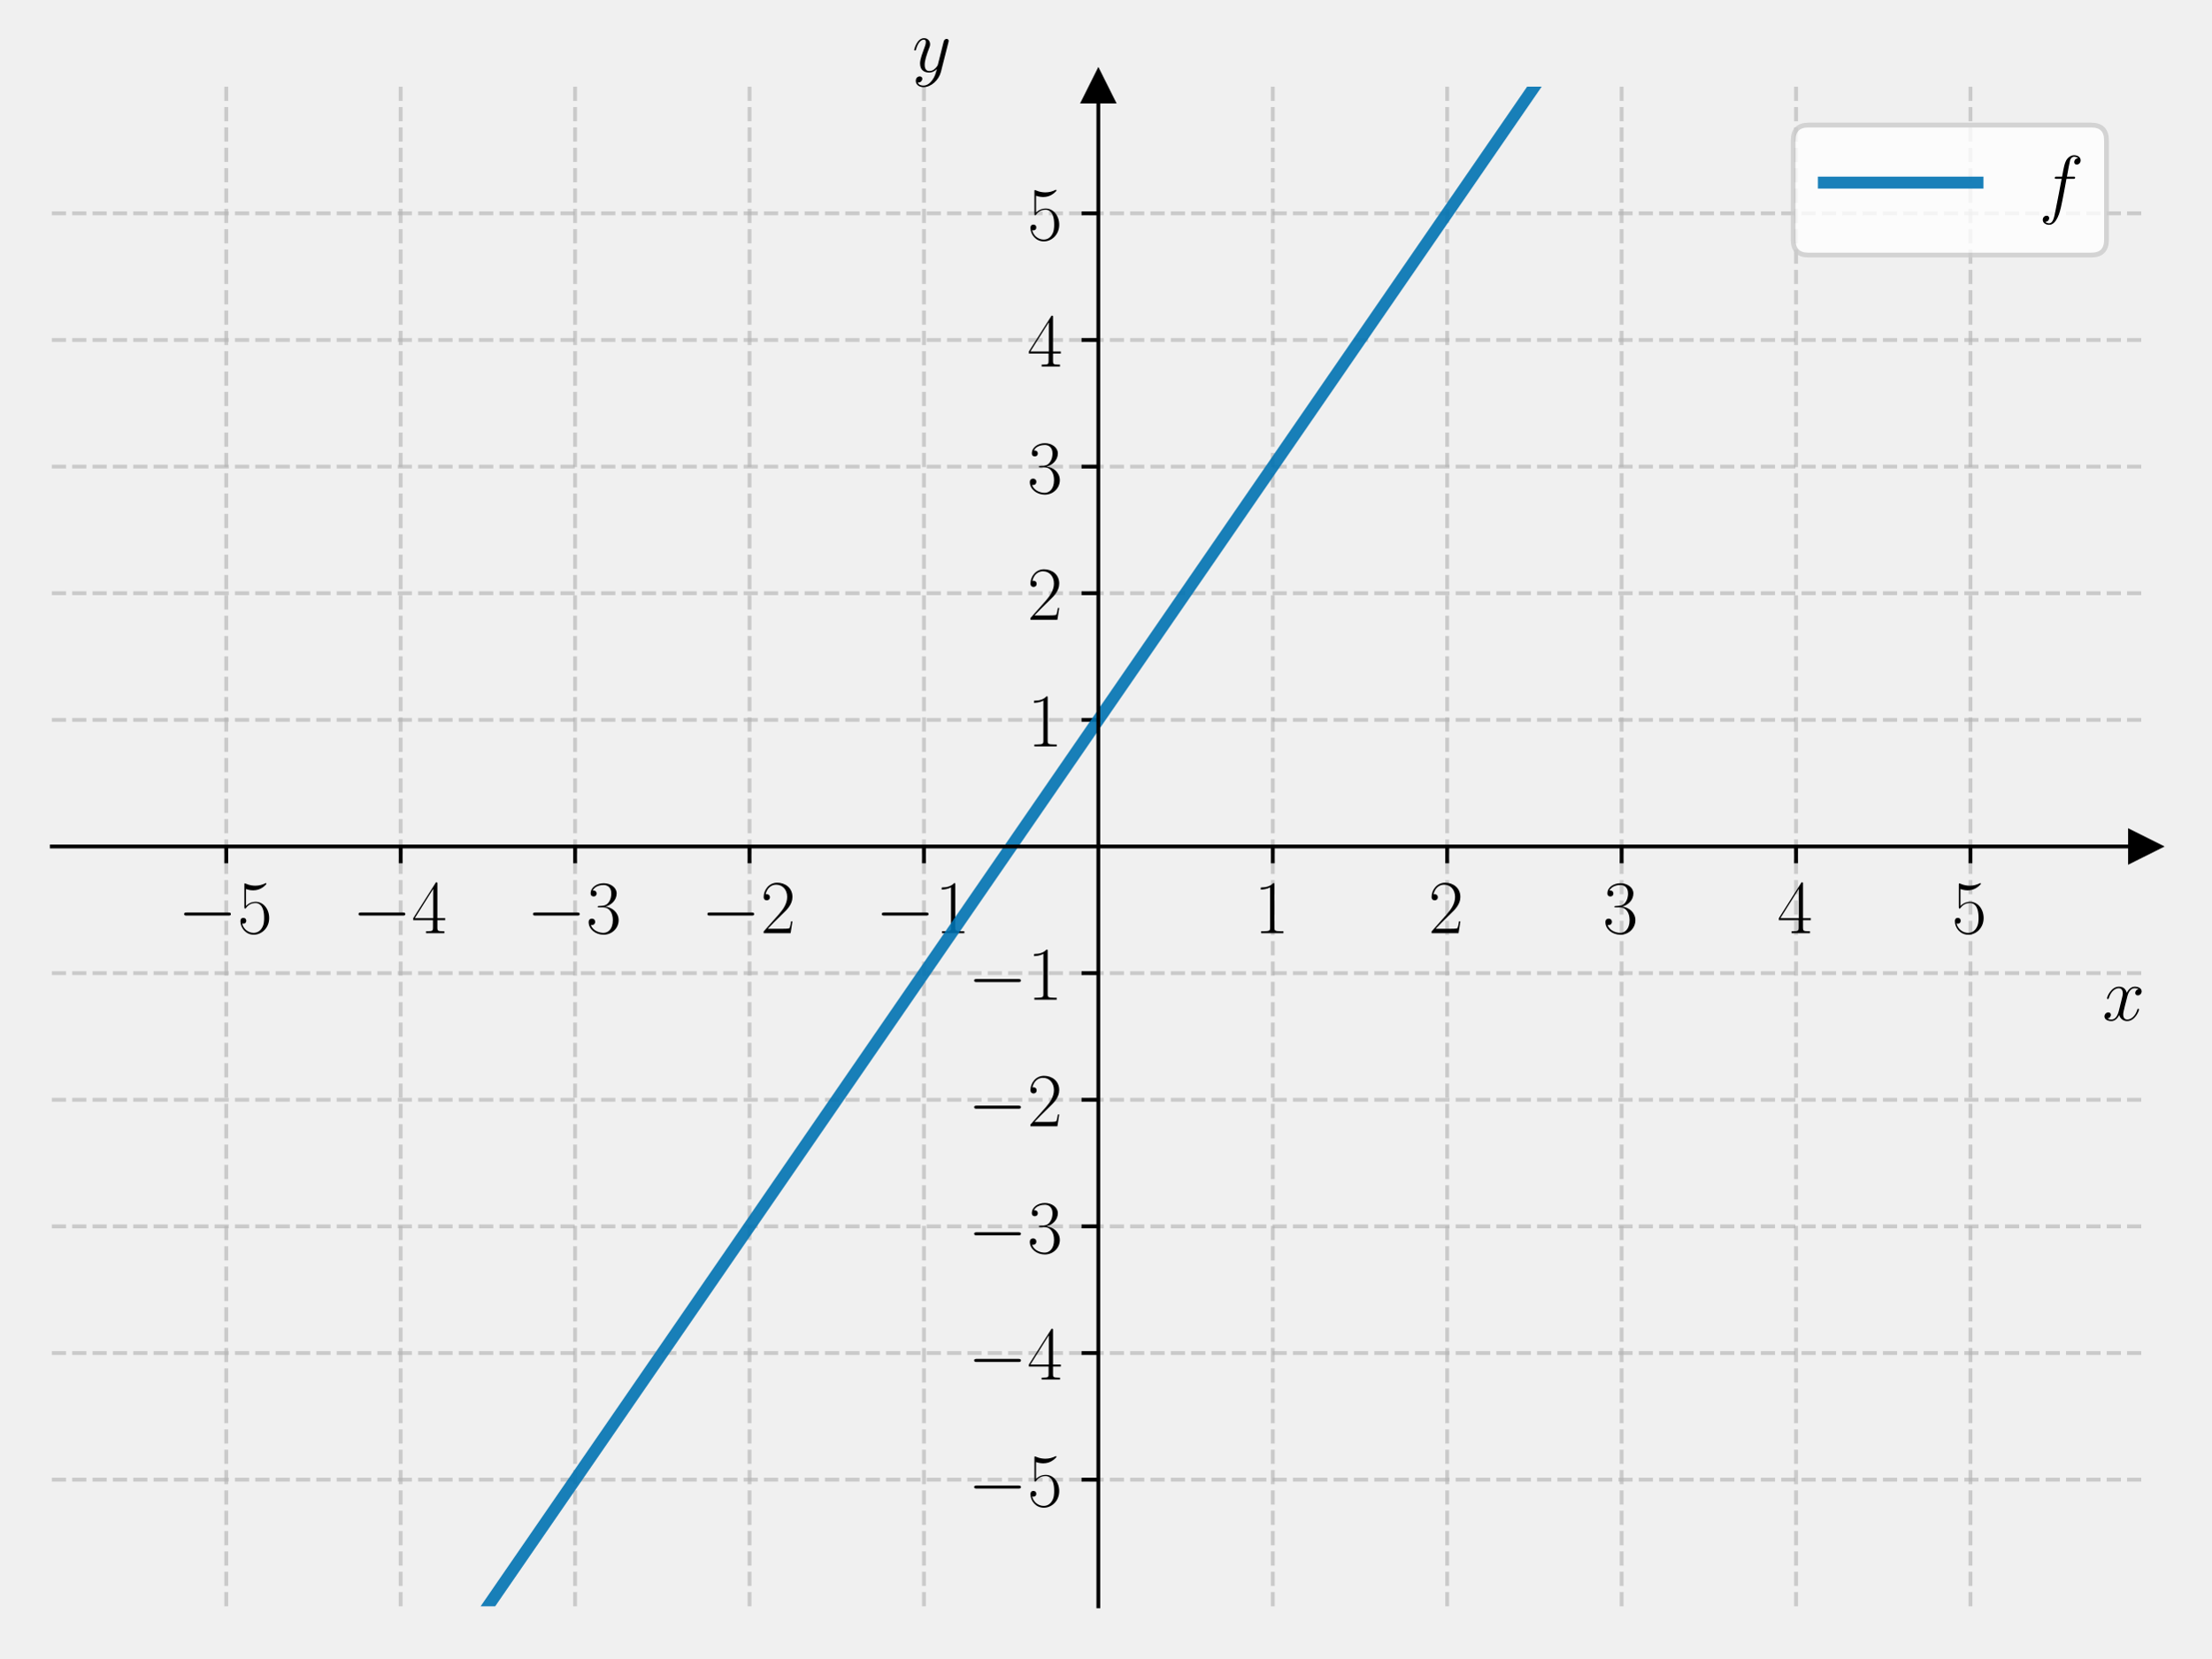
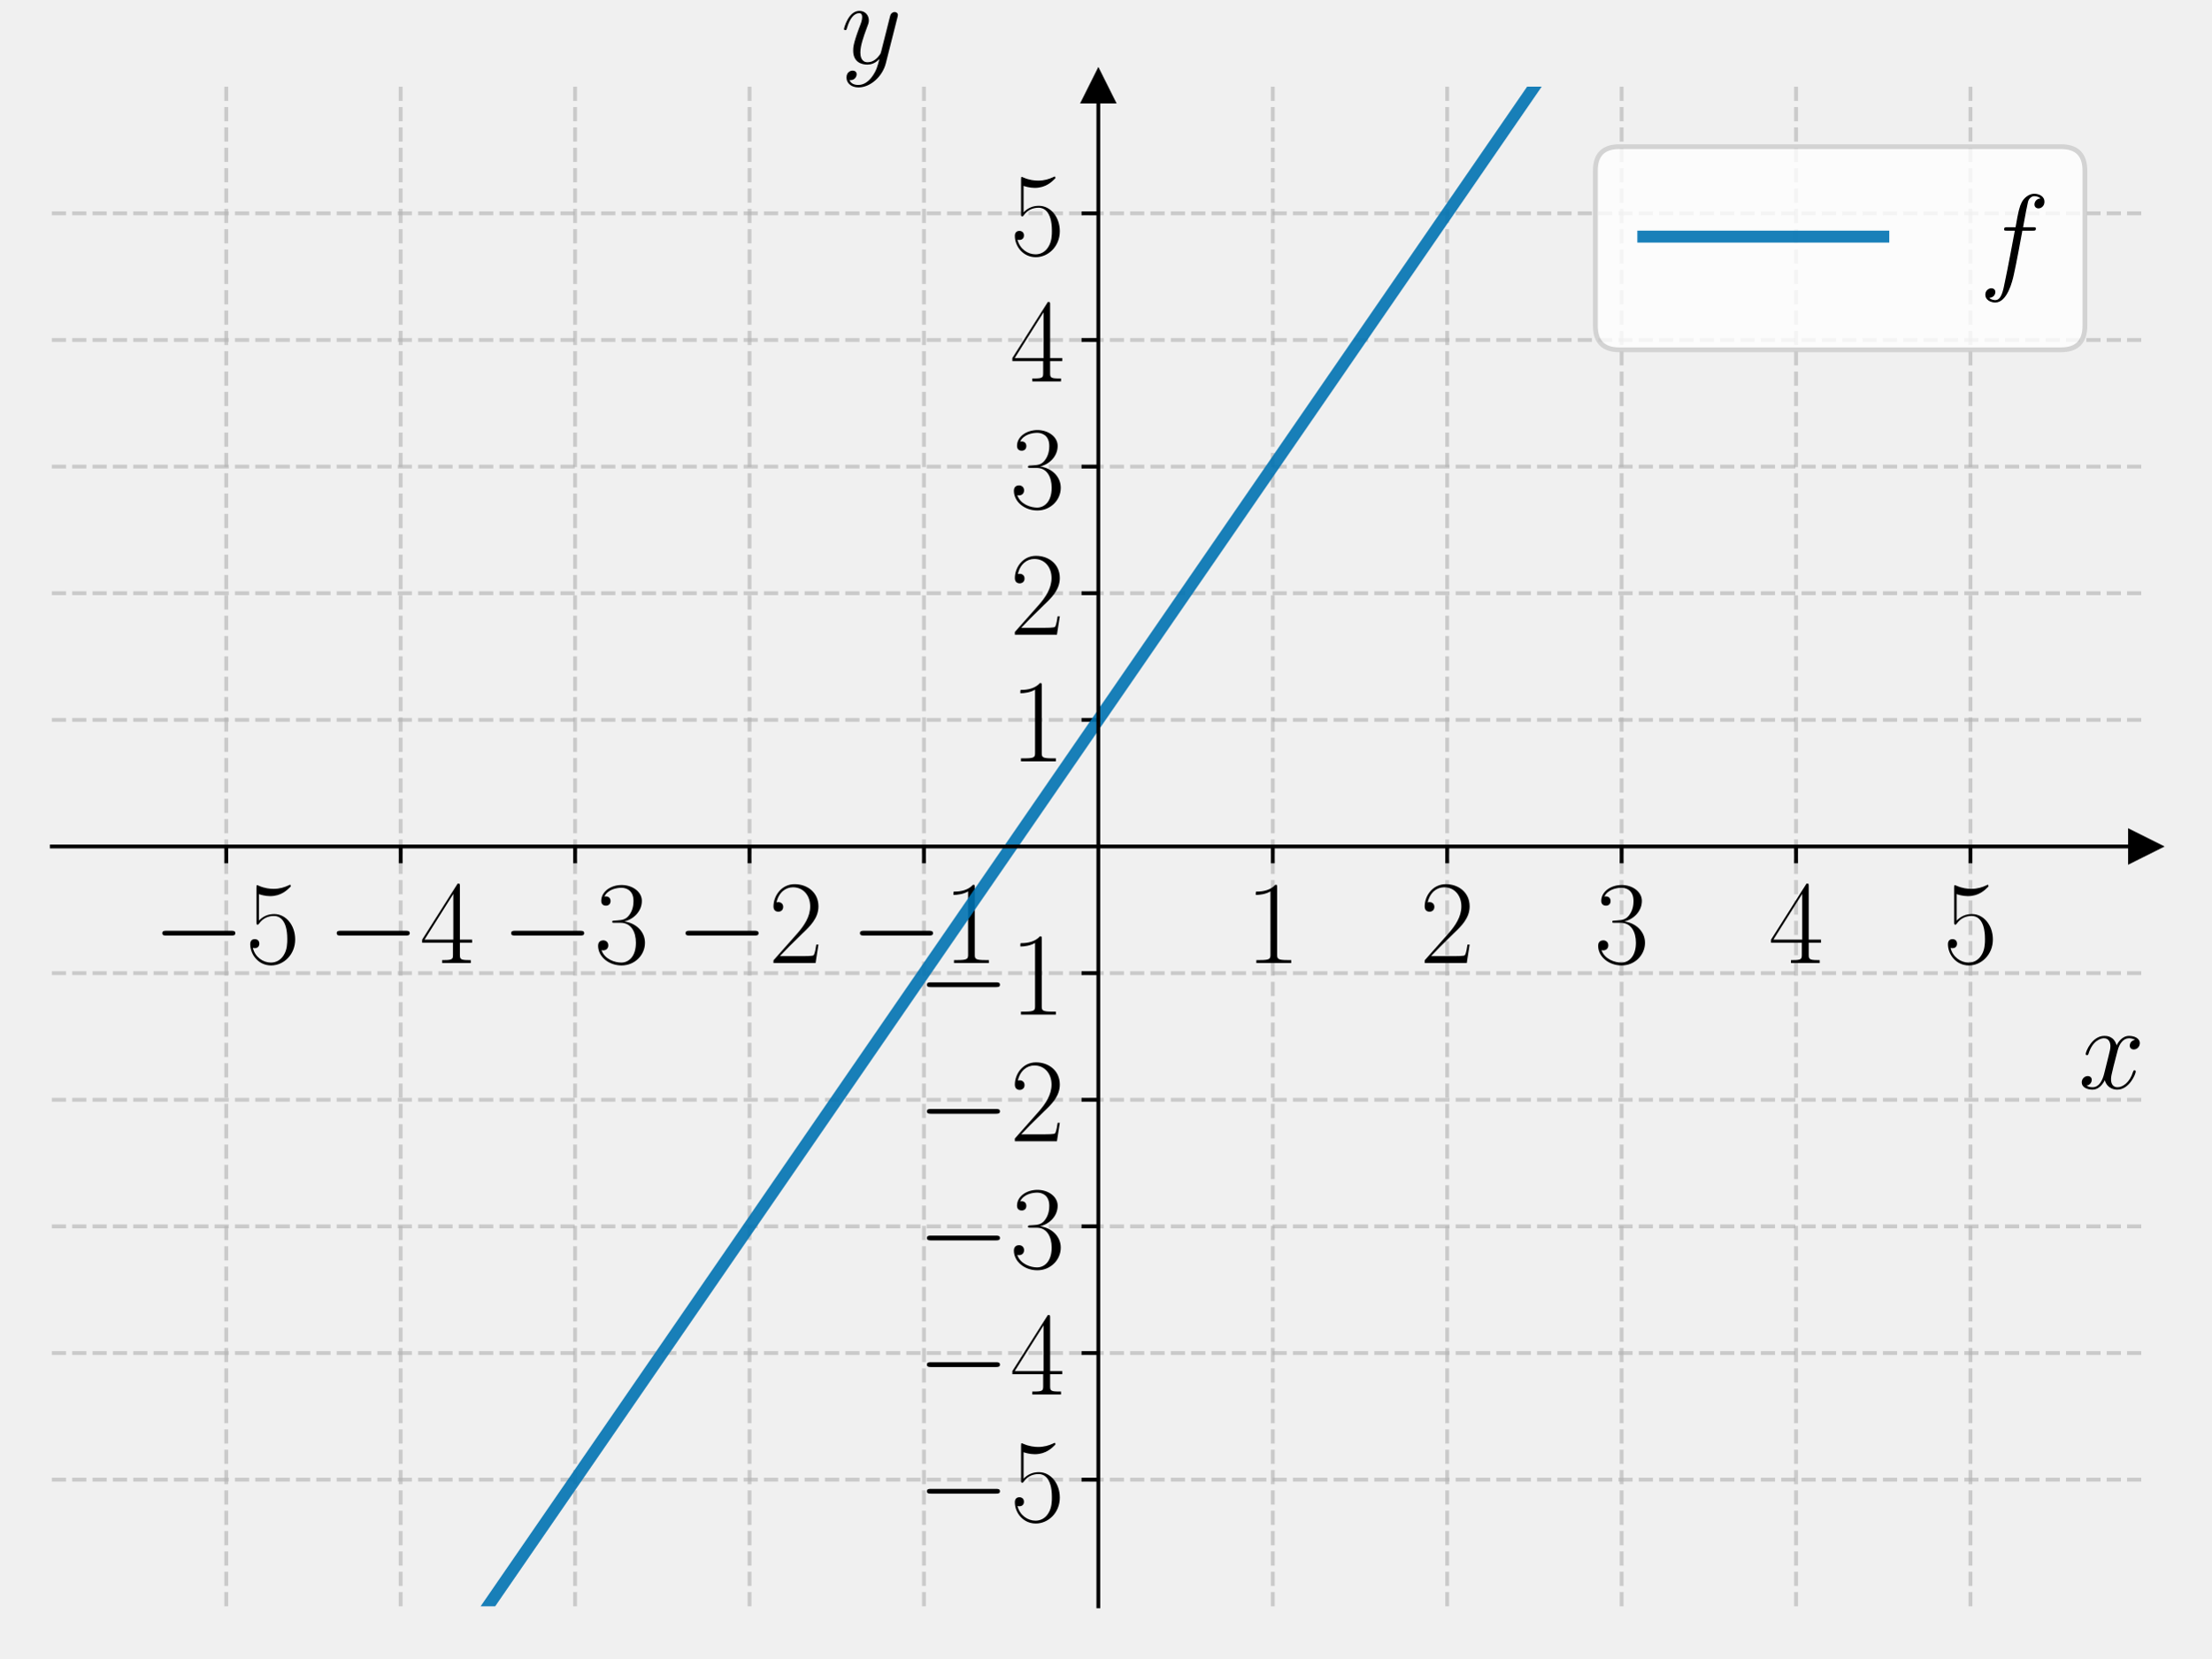
<svg xmlns="http://www.w3.org/2000/svg" xmlns:xlink="http://www.w3.org/1999/xlink" width="460.8pt" height="345.6pt" viewBox="0 0 460.8 345.6" version="1.1">
  <defs>
    <style type="text/css">*{stroke-linejoin: round; stroke-linecap: butt}</style>
  </defs>
  <g id="figure_1">
    <g id="patch_1">
      <path d="M 0 345.6  L 460.8 345.6  L 460.8 0  L 0 0  L 0 345.6  z " style="fill: none" />
    </g>
    <g id="axes_1">
      <g id="patch_2">
        <path d="M 10.8 334.8  L 447 334.8  L 447 18.065  L 10.8 18.065  L 10.8 334.8  z " style="fill: none" />
      </g>
      <g id="matplotlib.axis_1">
        <g id="xtick_1">
          <g id="line2d_1">
-             <path d="M 47.15 334.8  L 47.15 18.065  " clip-path="url(#pc246bc292b)" style="fill: none; stroke-dasharray: 2.96,1.28; stroke-dashoffset: 0; stroke: #b0b0b0; stroke-opacity: 0.6; stroke-width: 0.8" />
+             <path d="M 47.15 334.8  L 47.15 18.065  " clip-path="url(#p1a44c1fbbe)" style="fill: none; stroke-dasharray: 2.96,1.28; stroke-dashoffset: 0; stroke: #b0b0b0; stroke-opacity: 0.6; stroke-width: 0.8" />
          </g>
          <g id="line2d_2">
            <defs>
-               <path id="m1e5e8ebcc5" d="M 0 0  L 0 3.5  " style="stroke: #000000; stroke-width: 0.8" />
+               <path id="m82f8dc9edc" d="M 0 0  L 0 3.5  " style="stroke: #000000; stroke-width: 0.8" />
            </defs>
            <g>
-               <use xlink:href="#m1e5e8ebcc5" x="47.15" y="176.432" style="stroke: #000000; stroke-width: 0.8" />
+               <use xlink:href="#m82f8dc9edc" x="47.15" y="176.432" style="stroke: #000000; stroke-width: 0.8" />
            </g>
          </g>
          <g id="text_1">
-             <g transform="translate(37.04901 194.5019) scale(0.16 -0.16)">
+             <g transform="translate(31.75276 200.7285) scale(0.25 -0.25)">
              <defs>
                <path id="CMSY10-0" d="M 4218 1472  C 4326 1472 4442 1472 4442 1600  C 4442 1728 4326 1728 4218 1728  L 755 1728  C 646 1728 531 1728 531 1600  C 531 1472 646 1472 755 1472  L 4218 1472  z " transform="scale(0.015625)" />
                <path id="CMR17-35" d="M 730 3692  C 794 3666 1056 3584 1325 3584  C 1920 3584 2246 3911 2432 4100  C 2432 4157 2432 4192 2394 4192  C 2387 4192 2374 4192 2323 4163  C 2099 4058 1837 3973 1517 3973  C 1325 3973 1037 3999 723 4139  C 653 4171 640 4171 634 4171  C 602 4171 595 4164 595 4037  L 595 2203  C 595 2089 595 2057 659 2057  C 691 2057 704 2070 736 2114  C 941 2401 1222 2522 1542 2522  C 1766 2522 2246 2382 2246 1289  C 2246 1085 2246 715 2054 421  C 1894 159 1645 25 1370 25  C 947 25 518 320 403 814  C 429 807 480 795 506 795  C 589 795 749 840 749 1038  C 749 1210 627 1280 506 1280  C 358 1280 262 1190 262 1011  C 262 454 704 -128 1382 -128  C 2042 -128 2669 440 2669 1264  C 2669 2030 2170 2624 1549 2624  C 1222 2624 947 2503 730 2274  L 730 3692  z " transform="scale(0.015625)" />
              </defs>
              <use xlink:href="#CMSY10-0" transform="scale(0.996264)" />
              <use xlink:href="#CMR17-35" transform="translate(77.48747 0) scale(0.996264)" />
            </g>
          </g>
        </g>
        <g id="xtick_2">
          <g id="line2d_3">
-             <path d="M 83.5 334.8  L 83.5 18.065  " clip-path="url(#pc246bc292b)" style="fill: none; stroke-dasharray: 2.96,1.28; stroke-dashoffset: 0; stroke: #b0b0b0; stroke-opacity: 0.6; stroke-width: 0.8" />
+             <path d="M 83.5 334.8  L 83.5 18.065  " clip-path="url(#p1a44c1fbbe)" style="fill: none; stroke-dasharray: 2.96,1.28; stroke-dashoffset: 0; stroke: #b0b0b0; stroke-opacity: 0.6; stroke-width: 0.8" />
          </g>
          <g id="line2d_4">
            <g>
-               <use xlink:href="#m1e5e8ebcc5" x="83.5" y="176.432" style="stroke: #000000; stroke-width: 0.8" />
+               <use xlink:href="#m82f8dc9edc" x="83.5" y="176.432" style="stroke: #000000; stroke-width: 0.8" />
            </g>
          </g>
          <g id="text_2">
-             <g transform="translate(73.39901 194.5019) scale(0.16 -0.16)">
+             <g transform="translate(68.10276 200.7285) scale(0.25 -0.25)">
              <defs>
                <path id="CMR17-34" d="M 2150 4122  C 2150 4256 2144 4256 2029 4256  L 128 1254  L 128 1088  L 1779 1088  L 1779 457  C 1779 224 1766 160 1318 160  L 1197 160  L 1197 0  C 1402 0 1747 0 1965 0  C 2182 0 2528 0 2733 0  L 2733 160  L 2611 160  C 2163 160 2150 224 2150 457  L 2150 1088  L 2803 1088  L 2803 1254  L 2150 1254  L 2150 4122  z M 1798 3703  L 1798 1254  L 256 1254  L 1798 3703  z " transform="scale(0.015625)" />
              </defs>
              <use xlink:href="#CMSY10-0" transform="scale(0.996264)" />
              <use xlink:href="#CMR17-34" transform="translate(77.48747 0) scale(0.996264)" />
            </g>
          </g>
        </g>
        <g id="xtick_3">
          <g id="line2d_5">
-             <path d="M 119.85 334.8  L 119.85 18.065  " clip-path="url(#pc246bc292b)" style="fill: none; stroke-dasharray: 2.96,1.28; stroke-dashoffset: 0; stroke: #b0b0b0; stroke-opacity: 0.6; stroke-width: 0.8" />
+             <path d="M 119.85 334.8  L 119.85 18.065  " clip-path="url(#p1a44c1fbbe)" style="fill: none; stroke-dasharray: 2.96,1.28; stroke-dashoffset: 0; stroke: #b0b0b0; stroke-opacity: 0.6; stroke-width: 0.8" />
          </g>
          <g id="line2d_6">
            <g>
-               <use xlink:href="#m1e5e8ebcc5" x="119.85" y="176.432" style="stroke: #000000; stroke-width: 0.8" />
+               <use xlink:href="#m82f8dc9edc" x="119.85" y="176.432" style="stroke: #000000; stroke-width: 0.8" />
            </g>
          </g>
          <g id="text_3">
-             <g transform="translate(109.749 194.5019) scale(0.16 -0.16)">
+             <g transform="translate(104.4528 200.7285) scale(0.25 -0.25)">
              <defs>
                <path id="CMR17-33" d="M 1414 2157  C 1984 2157 2234 1662 2234 1090  C 2234 320 1824 25 1453 25  C 1114 25 563 194 390 693  C 422 680 454 680 486 680  C 640 680 755 782 755 948  C 755 1133 614 1216 486 1216  C 378 1216 211 1165 211 926  C 211 335 787 -128 1466 -128  C 2176 -128 2720 430 2720 1085  C 2720 1707 2208 2157 1600 2227  C 2086 2328 2554 2756 2554 3329  C 2554 3820 2048 4179 1472 4179  C 890 4179 378 3829 378 3329  C 378 3110 544 3072 627 3072  C 762 3072 877 3155 877 3321  C 877 3486 762 3569 627 3569  C 602 3569 570 3569 544 3557  C 730 3959 1235 4032 1459 4032  C 1683 4032 2106 3925 2106 3320  C 2106 3143 2080 2828 1862 2550  C 1670 2304 1453 2304 1242 2284  C 1210 2284 1062 2269 1037 2269  C 992 2263 966 2257 966 2208  C 966 2163 973 2157 1101 2157  L 1414 2157  z " transform="scale(0.015625)" />
              </defs>
              <use xlink:href="#CMSY10-0" transform="scale(0.996264)" />
              <use xlink:href="#CMR17-33" transform="translate(77.48747 0) scale(0.996264)" />
            </g>
          </g>
        </g>
        <g id="xtick_4">
          <g id="line2d_7">
-             <path d="M 156.2 334.8  L 156.2 18.065  " clip-path="url(#pc246bc292b)" style="fill: none; stroke-dasharray: 2.96,1.28; stroke-dashoffset: 0; stroke: #b0b0b0; stroke-opacity: 0.6; stroke-width: 0.8" />
+             <path d="M 156.2 334.8  L 156.2 18.065  " clip-path="url(#p1a44c1fbbe)" style="fill: none; stroke-dasharray: 2.96,1.28; stroke-dashoffset: 0; stroke: #b0b0b0; stroke-opacity: 0.6; stroke-width: 0.8" />
          </g>
          <g id="line2d_8">
            <g>
-               <use xlink:href="#m1e5e8ebcc5" x="156.2" y="176.432" style="stroke: #000000; stroke-width: 0.8" />
+               <use xlink:href="#m82f8dc9edc" x="156.2" y="176.432" style="stroke: #000000; stroke-width: 0.8" />
            </g>
          </g>
          <g id="text_4">
-             <g transform="translate(146.099 194.5019) scale(0.16 -0.16)">
+             <g transform="translate(140.8028 200.7285) scale(0.25 -0.25)">
              <defs>
                <path id="CMR17-32" d="M 2669 989  L 2554 989  C 2490 536 2438 459 2413 420  C 2381 369 1920 369 1830 369  L 602 369  C 832 619 1280 1072 1824 1597  C 2214 1967 2669 2402 2669 3035  C 2669 3790 2067 4224 1395 4224  C 691 4224 262 3604 262 3030  C 262 2780 448 2748 525 2748  C 589 2748 781 2787 781 3010  C 781 3207 614 3264 525 3264  C 486 3264 448 3258 422 3245  C 544 3790 915 4058 1306 4058  C 1862 4058 2227 3617 2227 3035  C 2227 2479 1901 2000 1536 1584  L 262 146  L 262 0  L 2515 0  L 2669 989  z " transform="scale(0.015625)" />
              </defs>
              <use xlink:href="#CMSY10-0" transform="scale(0.996264)" />
              <use xlink:href="#CMR17-32" transform="translate(77.48747 0) scale(0.996264)" />
            </g>
          </g>
        </g>
        <g id="xtick_5">
          <g id="line2d_9">
-             <path d="M 192.55 334.8  L 192.55 18.065  " clip-path="url(#pc246bc292b)" style="fill: none; stroke-dasharray: 2.96,1.28; stroke-dashoffset: 0; stroke: #b0b0b0; stroke-opacity: 0.6; stroke-width: 0.8" />
+             <path d="M 192.55 334.8  L 192.55 18.065  " clip-path="url(#p1a44c1fbbe)" style="fill: none; stroke-dasharray: 2.96,1.28; stroke-dashoffset: 0; stroke: #b0b0b0; stroke-opacity: 0.6; stroke-width: 0.8" />
          </g>
          <g id="line2d_10">
            <g>
-               <use xlink:href="#m1e5e8ebcc5" x="192.55" y="176.432" style="stroke: #000000; stroke-width: 0.8" />
+               <use xlink:href="#m82f8dc9edc" x="192.55" y="176.432" style="stroke: #000000; stroke-width: 0.8" />
            </g>
          </g>
          <g id="text_5">
-             <g transform="translate(182.449 194.5019) scale(0.16 -0.16)">
+             <g transform="translate(177.1528 200.7285) scale(0.25 -0.25)">
              <defs>
                <path id="CMR17-31" d="M 1702 4058  C 1702 4192 1696 4192 1606 4192  C 1357 3916 979 3827 621 3827  C 602 3827 570 3827 563 3808  C 557 3795 557 3782 557 3648  C 755 3648 1088 3686 1344 3839  L 1344 461  C 1344 236 1331 160 781 160  L 589 160  L 589 0  C 896 0 1216 0 1523 0  C 1830 0 2150 0 2458 0  L 2458 160  L 2266 160  C 1715 160 1702 230 1702 458  L 1702 4058  z " transform="scale(0.015625)" />
              </defs>
              <use xlink:href="#CMSY10-0" transform="scale(0.996264)" />
              <use xlink:href="#CMR17-31" transform="translate(77.48747 0) scale(0.996264)" />
            </g>
          </g>
        </g>
        <g id="xtick_6">
          <g id="line2d_11">
-             <path d="M 265.25 334.8  L 265.25 18.065  " clip-path="url(#pc246bc292b)" style="fill: none; stroke-dasharray: 2.96,1.28; stroke-dashoffset: 0; stroke: #b0b0b0; stroke-opacity: 0.6; stroke-width: 0.8" />
+             <path d="M 265.25 334.8  L 265.25 18.065  " clip-path="url(#p1a44c1fbbe)" style="fill: none; stroke-dasharray: 2.96,1.28; stroke-dashoffset: 0; stroke: #b0b0b0; stroke-opacity: 0.6; stroke-width: 0.8" />
          </g>
          <g id="line2d_12">
            <g>
-               <use xlink:href="#m1e5e8ebcc5" x="265.25" y="176.432" style="stroke: #000000; stroke-width: 0.8" />
+               <use xlink:href="#m82f8dc9edc" x="265.25" y="176.432" style="stroke: #000000; stroke-width: 0.8" />
            </g>
          </g>
          <g id="text_6">
-             <g transform="translate(261.348 194.5019) scale(0.16 -0.16)">
+             <g transform="translate(259.5387 200.7285) scale(0.25 -0.25)">
              <use xlink:href="#CMR17-31" transform="scale(0.996264)" />
            </g>
          </g>
        </g>
        <g id="xtick_7">
          <g id="line2d_13">
-             <path d="M 301.6 334.8  L 301.6 18.065  " clip-path="url(#pc246bc292b)" style="fill: none; stroke-dasharray: 2.96,1.28; stroke-dashoffset: 0; stroke: #b0b0b0; stroke-opacity: 0.6; stroke-width: 0.8" />
+             <path d="M 301.6 334.8  L 301.6 18.065  " clip-path="url(#p1a44c1fbbe)" style="fill: none; stroke-dasharray: 2.96,1.28; stroke-dashoffset: 0; stroke: #b0b0b0; stroke-opacity: 0.6; stroke-width: 0.8" />
          </g>
          <g id="line2d_14">
            <g>
-               <use xlink:href="#m1e5e8ebcc5" x="301.6" y="176.432" style="stroke: #000000; stroke-width: 0.8" />
+               <use xlink:href="#m82f8dc9edc" x="301.6" y="176.432" style="stroke: #000000; stroke-width: 0.8" />
            </g>
          </g>
          <g id="text_7">
-             <g transform="translate(297.698 194.5019) scale(0.16 -0.16)">
+             <g transform="translate(295.8887 200.7285) scale(0.25 -0.25)">
              <use xlink:href="#CMR17-32" transform="scale(0.996264)" />
            </g>
          </g>
        </g>
        <g id="xtick_8">
          <g id="line2d_15">
-             <path d="M 337.95 334.8  L 337.95 18.065  " clip-path="url(#pc246bc292b)" style="fill: none; stroke-dasharray: 2.96,1.28; stroke-dashoffset: 0; stroke: #b0b0b0; stroke-opacity: 0.6; stroke-width: 0.8" />
+             <path d="M 337.95 334.8  L 337.95 18.065  " clip-path="url(#p1a44c1fbbe)" style="fill: none; stroke-dasharray: 2.96,1.28; stroke-dashoffset: 0; stroke: #b0b0b0; stroke-opacity: 0.6; stroke-width: 0.8" />
          </g>
          <g id="line2d_16">
            <g>
-               <use xlink:href="#m1e5e8ebcc5" x="337.95" y="176.432" style="stroke: #000000; stroke-width: 0.8" />
+               <use xlink:href="#m82f8dc9edc" x="337.95" y="176.432" style="stroke: #000000; stroke-width: 0.8" />
            </g>
          </g>
          <g id="text_8">
-             <g transform="translate(334.048 194.5019) scale(0.16 -0.16)">
+             <g transform="translate(332.2387 200.7285) scale(0.25 -0.25)">
              <use xlink:href="#CMR17-33" transform="scale(0.996264)" />
            </g>
          </g>
        </g>
        <g id="xtick_9">
          <g id="line2d_17">
-             <path d="M 374.3 334.8  L 374.3 18.065  " clip-path="url(#pc246bc292b)" style="fill: none; stroke-dasharray: 2.96,1.28; stroke-dashoffset: 0; stroke: #b0b0b0; stroke-opacity: 0.6; stroke-width: 0.8" />
+             <path d="M 374.3 334.8  L 374.3 18.065  " clip-path="url(#p1a44c1fbbe)" style="fill: none; stroke-dasharray: 2.96,1.28; stroke-dashoffset: 0; stroke: #b0b0b0; stroke-opacity: 0.6; stroke-width: 0.8" />
          </g>
          <g id="line2d_18">
            <g>
-               <use xlink:href="#m1e5e8ebcc5" x="374.3" y="176.432" style="stroke: #000000; stroke-width: 0.8" />
+               <use xlink:href="#m82f8dc9edc" x="374.3" y="176.432" style="stroke: #000000; stroke-width: 0.8" />
            </g>
          </g>
          <g id="text_9">
-             <g transform="translate(370.398 194.5019) scale(0.16 -0.16)">
+             <g transform="translate(368.5887 200.7285) scale(0.25 -0.25)">
              <use xlink:href="#CMR17-34" transform="scale(0.996264)" />
            </g>
          </g>
        </g>
        <g id="xtick_10">
          <g id="line2d_19">
-             <path d="M 410.65 334.8  L 410.65 18.065  " clip-path="url(#pc246bc292b)" style="fill: none; stroke-dasharray: 2.96,1.28; stroke-dashoffset: 0; stroke: #b0b0b0; stroke-opacity: 0.6; stroke-width: 0.8" />
+             <path d="M 410.65 334.8  L 410.65 18.065  " clip-path="url(#p1a44c1fbbe)" style="fill: none; stroke-dasharray: 2.96,1.28; stroke-dashoffset: 0; stroke: #b0b0b0; stroke-opacity: 0.6; stroke-width: 0.8" />
          </g>
          <g id="line2d_20">
            <g>
-               <use xlink:href="#m1e5e8ebcc5" x="410.65" y="176.432" style="stroke: #000000; stroke-width: 0.8" />
+               <use xlink:href="#m82f8dc9edc" x="410.65" y="176.432" style="stroke: #000000; stroke-width: 0.8" />
            </g>
          </g>
          <g id="text_10">
-             <g transform="translate(406.748 194.5019) scale(0.16 -0.16)">
+             <g transform="translate(404.9387 200.7285) scale(0.25 -0.25)">
              <use xlink:href="#CMR17-35" transform="scale(0.996264)" />
            </g>
          </g>
        </g>
        <g id="text_11">
-           <g transform="translate(438.1306 212.6709) scale(0.16 -0.16)">
+           <g transform="translate(433.1415 226.8693) scale(0.25 -0.25)">
            <defs>
              <path id="CMMI12-78" d="M 3034 2606  C 2829 2567 2752 2414 2752 2293  C 2752 2139 2874 2088 2963 2088  C 3155 2088 3290 2254 3290 2427  C 3290 2695 2982 2816 2714 2816  C 2323 2816 2106 2433 2048 2312  C 1901 2816 1504 2816 1389 2816  C 736 2816 390 1980 390 1839  C 390 1814 416 1782 461 1782  C 512 1782 525 1820 538 1846  C 755 2555 1184 2689 1370 2689  C 1658 2689 1715 2420 1715 2267  C 1715 2127 1677 1980 1600 1673  L 1382 798  C 1286 415 1101 64 762 64  C 730 64 570 64 435 147  C 666 192 717 383 717 460  C 717 588 621 664 499 664  C 346 664 179 530 179 326  C 179 57 480 -64 755 -64  C 1062 -64 1280 179 1414 441  C 1517 64 1837 -64 2074 -64  C 2726 -64 3072 773 3072 913  C 3072 945 3046 971 3008 971  C 2950 971 2944 939 2925 888  C 2752 326 2381 64 2093 64  C 1869 64 1747 230 1747 492  C 1747 632 1773 734 1875 1156  L 2099 2024  C 2195 2408 2413 2689 2707 2689  C 2720 2689 2899 2689 3034 2606  z " transform="scale(0.015625)" />
            </defs>
            <use xlink:href="#CMMI12-78" transform="scale(0.996264)" />
          </g>
        </g>
      </g>
      <g id="matplotlib.axis_2">
        <g id="ytick_1">
          <g id="line2d_21">
-             <path d="M 10.8 308.405  L 447 308.405  " clip-path="url(#pc246bc292b)" style="fill: none; stroke-dasharray: 2.96,1.28; stroke-dashoffset: 0; stroke: #b0b0b0; stroke-opacity: 0.6; stroke-width: 0.8" />
+             <path d="M 10.8 308.405  L 447 308.405  " clip-path="url(#p1a44c1fbbe)" style="fill: none; stroke-dasharray: 2.96,1.28; stroke-dashoffset: 0; stroke: #b0b0b0; stroke-opacity: 0.6; stroke-width: 0.8" />
          </g>
          <g id="line2d_22">
            <defs>
-               <path id="mf5f42b97ab" d="M 0 0  L -3.5 0  " style="stroke: #000000; stroke-width: 0.8" />
+               <path id="m57ad334eab" d="M 0 0  L -3.5 0  " style="stroke: #000000; stroke-width: 0.8" />
            </defs>
            <g>
-               <use xlink:href="#mf5f42b97ab" x="228.9" y="308.405" style="stroke: #000000; stroke-width: 0.8" />
+               <use xlink:href="#m57ad334eab" x="228.9" y="308.405" style="stroke: #000000; stroke-width: 0.8" />
            </g>
          </g>
          <g id="text_12">
-             <g transform="translate(201.698 313.9402) scale(0.16 -0.16)">
+             <g transform="translate(191.1055 317.0535) scale(0.25 -0.25)">
              <use xlink:href="#CMSY10-0" transform="scale(0.996264)" />
              <use xlink:href="#CMR17-35" transform="translate(77.48747 0) scale(0.996264)" />
            </g>
          </g>
        </g>
        <g id="ytick_2">
          <g id="line2d_23">
-             <path d="M 10.8 282.011  L 447 282.011  " clip-path="url(#pc246bc292b)" style="fill: none; stroke-dasharray: 2.96,1.28; stroke-dashoffset: 0; stroke: #b0b0b0; stroke-opacity: 0.6; stroke-width: 0.8" />
+             <path d="M 10.8 282.011  L 447 282.011  " clip-path="url(#p1a44c1fbbe)" style="fill: none; stroke-dasharray: 2.96,1.28; stroke-dashoffset: 0; stroke: #b0b0b0; stroke-opacity: 0.6; stroke-width: 0.8" />
          </g>
          <g id="line2d_24">
            <g>
-               <use xlink:href="#mf5f42b97ab" x="228.9" y="282.011" style="stroke: #000000; stroke-width: 0.8" />
+               <use xlink:href="#m57ad334eab" x="228.9" y="282.011" style="stroke: #000000; stroke-width: 0.8" />
            </g>
          </g>
          <g id="text_13">
-             <g transform="translate(201.698 287.5455) scale(0.16 -0.16)">
+             <g transform="translate(191.1055 290.6589) scale(0.25 -0.25)">
              <use xlink:href="#CMSY10-0" transform="scale(0.996264)" />
              <use xlink:href="#CMR17-34" transform="translate(77.48747 0) scale(0.996264)" />
            </g>
          </g>
        </g>
        <g id="ytick_3">
          <g id="line2d_25">
-             <path d="M 10.8 255.616  L 447 255.616  " clip-path="url(#pc246bc292b)" style="fill: none; stroke-dasharray: 2.96,1.28; stroke-dashoffset: 0; stroke: #b0b0b0; stroke-opacity: 0.6; stroke-width: 0.8" />
+             <path d="M 10.8 255.616  L 447 255.616  " clip-path="url(#p1a44c1fbbe)" style="fill: none; stroke-dasharray: 2.96,1.28; stroke-dashoffset: 0; stroke: #b0b0b0; stroke-opacity: 0.6; stroke-width: 0.8" />
          </g>
          <g id="line2d_26">
            <g>
-               <use xlink:href="#mf5f42b97ab" x="228.9" y="255.616" style="stroke: #000000; stroke-width: 0.8" />
+               <use xlink:href="#m57ad334eab" x="228.9" y="255.616" style="stroke: #000000; stroke-width: 0.8" />
            </g>
          </g>
          <g id="text_14">
-             <g transform="translate(201.698 261.1509) scale(0.16 -0.16)">
+             <g transform="translate(191.1055 264.2643) scale(0.25 -0.25)">
              <use xlink:href="#CMSY10-0" transform="scale(0.996264)" />
              <use xlink:href="#CMR17-33" transform="translate(77.48747 0) scale(0.996264)" />
            </g>
          </g>
        </g>
        <g id="ytick_4">
          <g id="line2d_27">
-             <path d="M 10.8 229.222  L 447 229.222  " clip-path="url(#pc246bc292b)" style="fill: none; stroke-dasharray: 2.96,1.28; stroke-dashoffset: 0; stroke: #b0b0b0; stroke-opacity: 0.6; stroke-width: 0.8" />
+             <path d="M 10.8 229.222  L 447 229.222  " clip-path="url(#p1a44c1fbbe)" style="fill: none; stroke-dasharray: 2.96,1.28; stroke-dashoffset: 0; stroke: #b0b0b0; stroke-opacity: 0.6; stroke-width: 0.8" />
          </g>
          <g id="line2d_28">
            <g>
-               <use xlink:href="#mf5f42b97ab" x="228.9" y="229.222" style="stroke: #000000; stroke-width: 0.8" />
+               <use xlink:href="#m57ad334eab" x="228.9" y="229.222" style="stroke: #000000; stroke-width: 0.8" />
            </g>
          </g>
          <g id="text_15">
-             <g transform="translate(201.698 234.7563) scale(0.16 -0.16)">
+             <g transform="translate(191.1055 237.8696) scale(0.25 -0.25)">
              <use xlink:href="#CMSY10-0" transform="scale(0.996264)" />
              <use xlink:href="#CMR17-32" transform="translate(77.48747 0) scale(0.996264)" />
            </g>
          </g>
        </g>
        <g id="ytick_5">
          <g id="line2d_29">
-             <path d="M 10.8 202.827  L 447 202.827  " clip-path="url(#pc246bc292b)" style="fill: none; stroke-dasharray: 2.96,1.28; stroke-dashoffset: 0; stroke: #b0b0b0; stroke-opacity: 0.6; stroke-width: 0.8" />
+             <path d="M 10.8 202.827  L 447 202.827  " clip-path="url(#p1a44c1fbbe)" style="fill: none; stroke-dasharray: 2.96,1.28; stroke-dashoffset: 0; stroke: #b0b0b0; stroke-opacity: 0.6; stroke-width: 0.8" />
          </g>
          <g id="line2d_30">
            <g>
-               <use xlink:href="#mf5f42b97ab" x="228.9" y="202.827" style="stroke: #000000; stroke-width: 0.8" />
+               <use xlink:href="#m57ad334eab" x="228.9" y="202.827" style="stroke: #000000; stroke-width: 0.8" />
            </g>
          </g>
          <g id="text_16">
-             <g transform="translate(201.698 208.3617) scale(0.16 -0.16)">
+             <g transform="translate(191.1055 211.475) scale(0.25 -0.25)">
              <use xlink:href="#CMSY10-0" transform="scale(0.996264)" />
              <use xlink:href="#CMR17-31" transform="translate(77.48747 0) scale(0.996264)" />
            </g>
          </g>
        </g>
        <g id="ytick_6">
          <g id="line2d_31">
-             <path d="M 10.8 150.038  L 447 150.038  " clip-path="url(#pc246bc292b)" style="fill: none; stroke-dasharray: 2.96,1.28; stroke-dashoffset: 0; stroke: #b0b0b0; stroke-opacity: 0.6; stroke-width: 0.8" />
+             <path d="M 10.8 150.038  L 447 150.038  " clip-path="url(#p1a44c1fbbe)" style="fill: none; stroke-dasharray: 2.96,1.28; stroke-dashoffset: 0; stroke: #b0b0b0; stroke-opacity: 0.6; stroke-width: 0.8" />
          </g>
          <g id="line2d_32">
            <g>
-               <use xlink:href="#mf5f42b97ab" x="228.9" y="150.038" style="stroke: #000000; stroke-width: 0.8" />
+               <use xlink:href="#m57ad334eab" x="228.9" y="150.038" style="stroke: #000000; stroke-width: 0.8" />
            </g>
          </g>
          <g id="text_17">
-             <g transform="translate(214.096 155.5724) scale(0.16 -0.16)">
+             <g transform="translate(210.4774 158.6858) scale(0.25 -0.25)">
              <use xlink:href="#CMR17-31" transform="scale(0.996264)" />
            </g>
          </g>
        </g>
        <g id="ytick_7">
          <g id="line2d_33">
-             <path d="M 10.8 123.643  L 447 123.643  " clip-path="url(#pc246bc292b)" style="fill: none; stroke-dasharray: 2.96,1.28; stroke-dashoffset: 0; stroke: #b0b0b0; stroke-opacity: 0.6; stroke-width: 0.8" />
+             <path d="M 10.8 123.643  L 447 123.643  " clip-path="url(#p1a44c1fbbe)" style="fill: none; stroke-dasharray: 2.96,1.28; stroke-dashoffset: 0; stroke: #b0b0b0; stroke-opacity: 0.6; stroke-width: 0.8" />
          </g>
          <g id="line2d_34">
            <g>
-               <use xlink:href="#mf5f42b97ab" x="228.9" y="123.643" style="stroke: #000000; stroke-width: 0.8" />
+               <use xlink:href="#m57ad334eab" x="228.9" y="123.643" style="stroke: #000000; stroke-width: 0.8" />
            </g>
          </g>
          <g id="text_18">
-             <g transform="translate(214.096 129.1778) scale(0.16 -0.16)">
+             <g transform="translate(210.4774 132.2911) scale(0.25 -0.25)">
              <use xlink:href="#CMR17-32" transform="scale(0.996264)" />
            </g>
          </g>
        </g>
        <g id="ytick_8">
          <g id="line2d_35">
-             <path d="M 10.8 97.248  L 447 97.248  " clip-path="url(#pc246bc292b)" style="fill: none; stroke-dasharray: 2.96,1.28; stroke-dashoffset: 0; stroke: #b0b0b0; stroke-opacity: 0.6; stroke-width: 0.8" />
+             <path d="M 10.8 97.248  L 447 97.248  " clip-path="url(#p1a44c1fbbe)" style="fill: none; stroke-dasharray: 2.96,1.28; stroke-dashoffset: 0; stroke: #b0b0b0; stroke-opacity: 0.6; stroke-width: 0.8" />
          </g>
          <g id="line2d_36">
            <g>
-               <use xlink:href="#mf5f42b97ab" x="228.9" y="97.248" style="stroke: #000000; stroke-width: 0.8" />
+               <use xlink:href="#m57ad334eab" x="228.9" y="97.248" style="stroke: #000000; stroke-width: 0.8" />
            </g>
          </g>
          <g id="text_19">
-             <g transform="translate(214.096 102.7832) scale(0.16 -0.16)">
+             <g transform="translate(210.4774 105.8965) scale(0.25 -0.25)">
              <use xlink:href="#CMR17-33" transform="scale(0.996264)" />
            </g>
          </g>
        </g>
        <g id="ytick_9">
          <g id="line2d_37">
-             <path d="M 10.8 70.854  L 447 70.854  " clip-path="url(#pc246bc292b)" style="fill: none; stroke-dasharray: 2.96,1.28; stroke-dashoffset: 0; stroke: #b0b0b0; stroke-opacity: 0.6; stroke-width: 0.8" />
+             <path d="M 10.8 70.854  L 447 70.854  " clip-path="url(#p1a44c1fbbe)" style="fill: none; stroke-dasharray: 2.96,1.28; stroke-dashoffset: 0; stroke: #b0b0b0; stroke-opacity: 0.6; stroke-width: 0.8" />
          </g>
          <g id="line2d_38">
            <g>
-               <use xlink:href="#mf5f42b97ab" x="228.9" y="70.854" style="stroke: #000000; stroke-width: 0.8" />
+               <use xlink:href="#m57ad334eab" x="228.9" y="70.854" style="stroke: #000000; stroke-width: 0.8" />
            </g>
          </g>
          <g id="text_20">
-             <g transform="translate(214.096 76.38857) scale(0.16 -0.16)">
+             <g transform="translate(210.4774 79.5019) scale(0.25 -0.25)">
              <use xlink:href="#CMR17-34" transform="scale(0.996264)" />
            </g>
          </g>
        </g>
        <g id="ytick_10">
          <g id="line2d_39">
-             <path d="M 10.8 44.459  L 447 44.459  " clip-path="url(#pc246bc292b)" style="fill: none; stroke-dasharray: 2.96,1.28; stroke-dashoffset: 0; stroke: #b0b0b0; stroke-opacity: 0.6; stroke-width: 0.8" />
+             <path d="M 10.8 44.459  L 447 44.459  " clip-path="url(#p1a44c1fbbe)" style="fill: none; stroke-dasharray: 2.96,1.28; stroke-dashoffset: 0; stroke: #b0b0b0; stroke-opacity: 0.6; stroke-width: 0.8" />
          </g>
          <g id="line2d_40">
            <g>
-               <use xlink:href="#mf5f42b97ab" x="228.9" y="44.459" style="stroke: #000000; stroke-width: 0.8" />
+               <use xlink:href="#m57ad334eab" x="228.9" y="44.459" style="stroke: #000000; stroke-width: 0.8" />
            </g>
          </g>
          <g id="text_21">
-             <g transform="translate(214.096 49.99395) scale(0.16 -0.16)">
+             <g transform="translate(210.4774 53.10728) scale(0.25 -0.25)">
              <use xlink:href="#CMR17-35" transform="scale(0.996264)" />
            </g>
          </g>
        </g>
        <g id="text_22">
-           <g transform="translate(190.0877 14.96506) scale(0.16 -0.16)">
+           <g transform="translate(175.2145 13.22) scale(0.25 -0.25)">
            <defs>
              <path id="CMMI12-79" d="M 1683 -700  C 1510 -939 1261 -1152 947 -1152  C 870 -1152 563 -1152 467 -889  C 486 -895 518 -895 531 -895  C 723 -895 851 -729 851 -582  C 851 -435 730 -384 634 -384  C 531 -384 307 -458 307 -759  C 307 -1071 582 -1286 947 -1286  C 1587 -1286 2234 -700 2413 6  L 3040 2485  C 3046 2517 3059 2556 3059 2594  C 3059 2689 2982 2753 2886 2753  C 2829 2753 2694 2727 2643 2535  L 2170 658  C 2138 543 2138 530 2086 460  C 1958 281 1747 64 1440 64  C 1082 64 1050 415 1050 588  C 1050 952 1222 1443 1395 1903  C 1466 2088 1504 2178 1504 2305  C 1504 2574 1312 2816 998 2816  C 410 2816 173 1890 173 1839  C 173 1814 198 1782 243 1782  C 301 1782 307 1807 333 1897  C 486 2433 730 2689 979 2689  C 1037 2689 1146 2689 1146 2478  C 1146 2312 1075 2127 979 1884  C 666 1047 666 837 666 683  C 666 77 1101 -64 1421 -64  C 1606 -64 1837 -6 2061 230  L 2067 224  C 1971 -147 1907 -392 1683 -700  z " transform="scale(0.015625)" />
            </defs>
            <use xlink:href="#CMMI12-79" transform="scale(0.996264)" />
          </g>
        </g>
      </g>
      <g id="line2d_41">
        <defs>
-           <path id="md71d0827cd" d="M 3 0  L -3 -3  L -3 3  z " style="stroke: #000000; stroke-linejoin: miter" />
+           <path id="mbe277605d5" d="M 3 0  L -3 -3  L -3 3  z " style="stroke: #000000; stroke-linejoin: miter" />
        </defs>
        <g>
-           <use xlink:href="#md71d0827cd" x="447" y="176.432" style="stroke: #000000; stroke-linejoin: miter" />
+           <use xlink:href="#mbe277605d5" x="447" y="176.432" style="stroke: #000000; stroke-linejoin: miter" />
        </g>
      </g>
      <g id="line2d_42">
        <defs>
-           <path id="m3f946a92fd" d="M 0 -3  L -3 3  L 3 3  z " style="stroke: #000000; stroke-linejoin: miter" />
+           <path id="m3eaea43735" d="M 0 -3  L -3 3  L 3 3  z " style="stroke: #000000; stroke-linejoin: miter" />
        </defs>
        <g>
-           <use xlink:href="#m3f946a92fd" x="228.9" y="18.065" style="stroke: #000000; stroke-linejoin: miter" />
+           <use xlink:href="#m3eaea43735" x="228.9" y="18.065" style="stroke: #000000; stroke-linejoin: miter" />
        </g>
      </g>
      <g id="line2d_43">
-         <path d="M 93.55 346.6  L 332.903 -1  L 332.903 -1  " clip-path="url(#pc246bc292b)" style="fill: none; stroke: #0072b2; stroke-opacity: 0.9; stroke-width: 2.5; stroke-linecap: square" />
+         <path d="M 93.55 346.6  L 332.903 -1  L 332.903 -1  " clip-path="url(#p1a44c1fbbe)" style="fill: none; stroke: #0072b2; stroke-opacity: 0.9; stroke-width: 2.5; stroke-linecap: square" />
      </g>
      <g id="patch_3">
        <path d="M 228.9 334.8  L 228.9 18.065  " style="fill: none; stroke: #000000; stroke-width: 0.8; stroke-linejoin: miter; stroke-linecap: square" />
      </g>
      <g id="patch_4">
        <path d="M 447 334.8  L 447 18.065  " style="fill: none" />
      </g>
      <g id="patch_5">
        <path d="M 10.8 176.432  L 447 176.432  " style="fill: none; stroke: #000000; stroke-width: 0.8; stroke-linejoin: miter; stroke-linecap: square" />
      </g>
      <g id="patch_6">
        <path d="M 10.8 18.065  L 447 18.065  " style="fill: none" />
      </g>
      <g id="legend_1">
        <g id="patch_7">
-           <path d="M 376.907 53.164  L 435.8 53.164  Q 439 53.164 439 49.964  L 439 29.265  Q 439 26.065 435.8 26.065  L 376.907 26.065  Q 373.707 26.065 373.707 29.265  L 373.707 49.964  Q 373.707 53.164 376.907 53.164  z " style="fill: #ffffff; opacity: 0.8; stroke: #cccccc; stroke-linejoin: miter" />
+           <path d="M 337.479 72.909  L 429.5 72.909  Q 434.5 72.909 434.5 67.909  L 434.5 35.565  Q 434.5 30.565 429.5 30.565  L 337.479 30.565  Q 332.479 30.565 332.479 35.565  L 332.479 67.909  Q 332.479 72.909 337.479 72.909  z " style="fill: #ffffff; opacity: 0.8; stroke: #cccccc; stroke-linejoin: miter" />
        </g>
        <g id="line2d_44">
-           <path d="M 380.107 38.065  L 396.107 38.065  L 412.107 38.065  " style="fill: none; stroke: #0072b2; stroke-opacity: 0.9; stroke-width: 2.5; stroke-linecap: square" />
+           <path d="M 342.479 49.315  L 367.479 49.315  L 392.479 49.315  " style="fill: none; stroke: #0072b2; stroke-opacity: 0.9; stroke-width: 2.5; stroke-linecap: square" />
        </g>
        <g id="text_23">
-           <g transform="translate(424.9067 43.66453) scale(0.16 -0.16)">
+           <g transform="translate(412.4792 58.06453) scale(0.25 -0.25)">
            <defs>
              <path id="CMMI12-66" d="M 2854 2566  C 2982 2566 3034 2566 3034 2688  C 3034 2752 2982 2752 2867 2752  L 2349 2752  C 2470 3429 2560 3897 2611 4107  C 2650 4265 2784 4416 2950 4416  C 3085 4416 3219 4358 3283 4298  C 3034 4272 2957 4082 2957 3969  C 2957 3837 3053 3759 3174 3759  C 3302 3759 3494 3870 3494 4119  C 3494 4393 3226 4544 2944 4544  C 2669 4544 2400 4334 2272 4078  C 2157 3848 2093 3611 1946 2752  L 1517 2752  C 1395 2752 1331 2752 1331 2637  C 1331 2566 1370 2566 1498 2566  L 1907 2566  C 1792 1976 1530 542 1382 -137  C 1274 -689 1178 -1152 858 -1152  C 838 -1152 653 -1152 538 -1031  C 864 -1005 864 -726 864 -720  C 864 -593 768 -517 646 -517  C 518 -517 326 -625 326 -867  C 326 -1140 608 -1280 858 -1280  C 1510 -1280 1779 -118 1850 199  C 1965 688 2278 2376 2310 2566  L 2854 2566  z " transform="scale(0.015625)" />
            </defs>
            <use xlink:href="#CMMI12-66" transform="scale(0.996264)" />
          </g>
        </g>
      </g>
    </g>
  </g>
  <defs>
-     <clipPath id="pc246bc292b">
+     <clipPath id="p1a44c1fbbe">
      <rect x="10.8" y="18.065" width="436.2" height="316.735" />
    </clipPath>
  </defs>
</svg>
